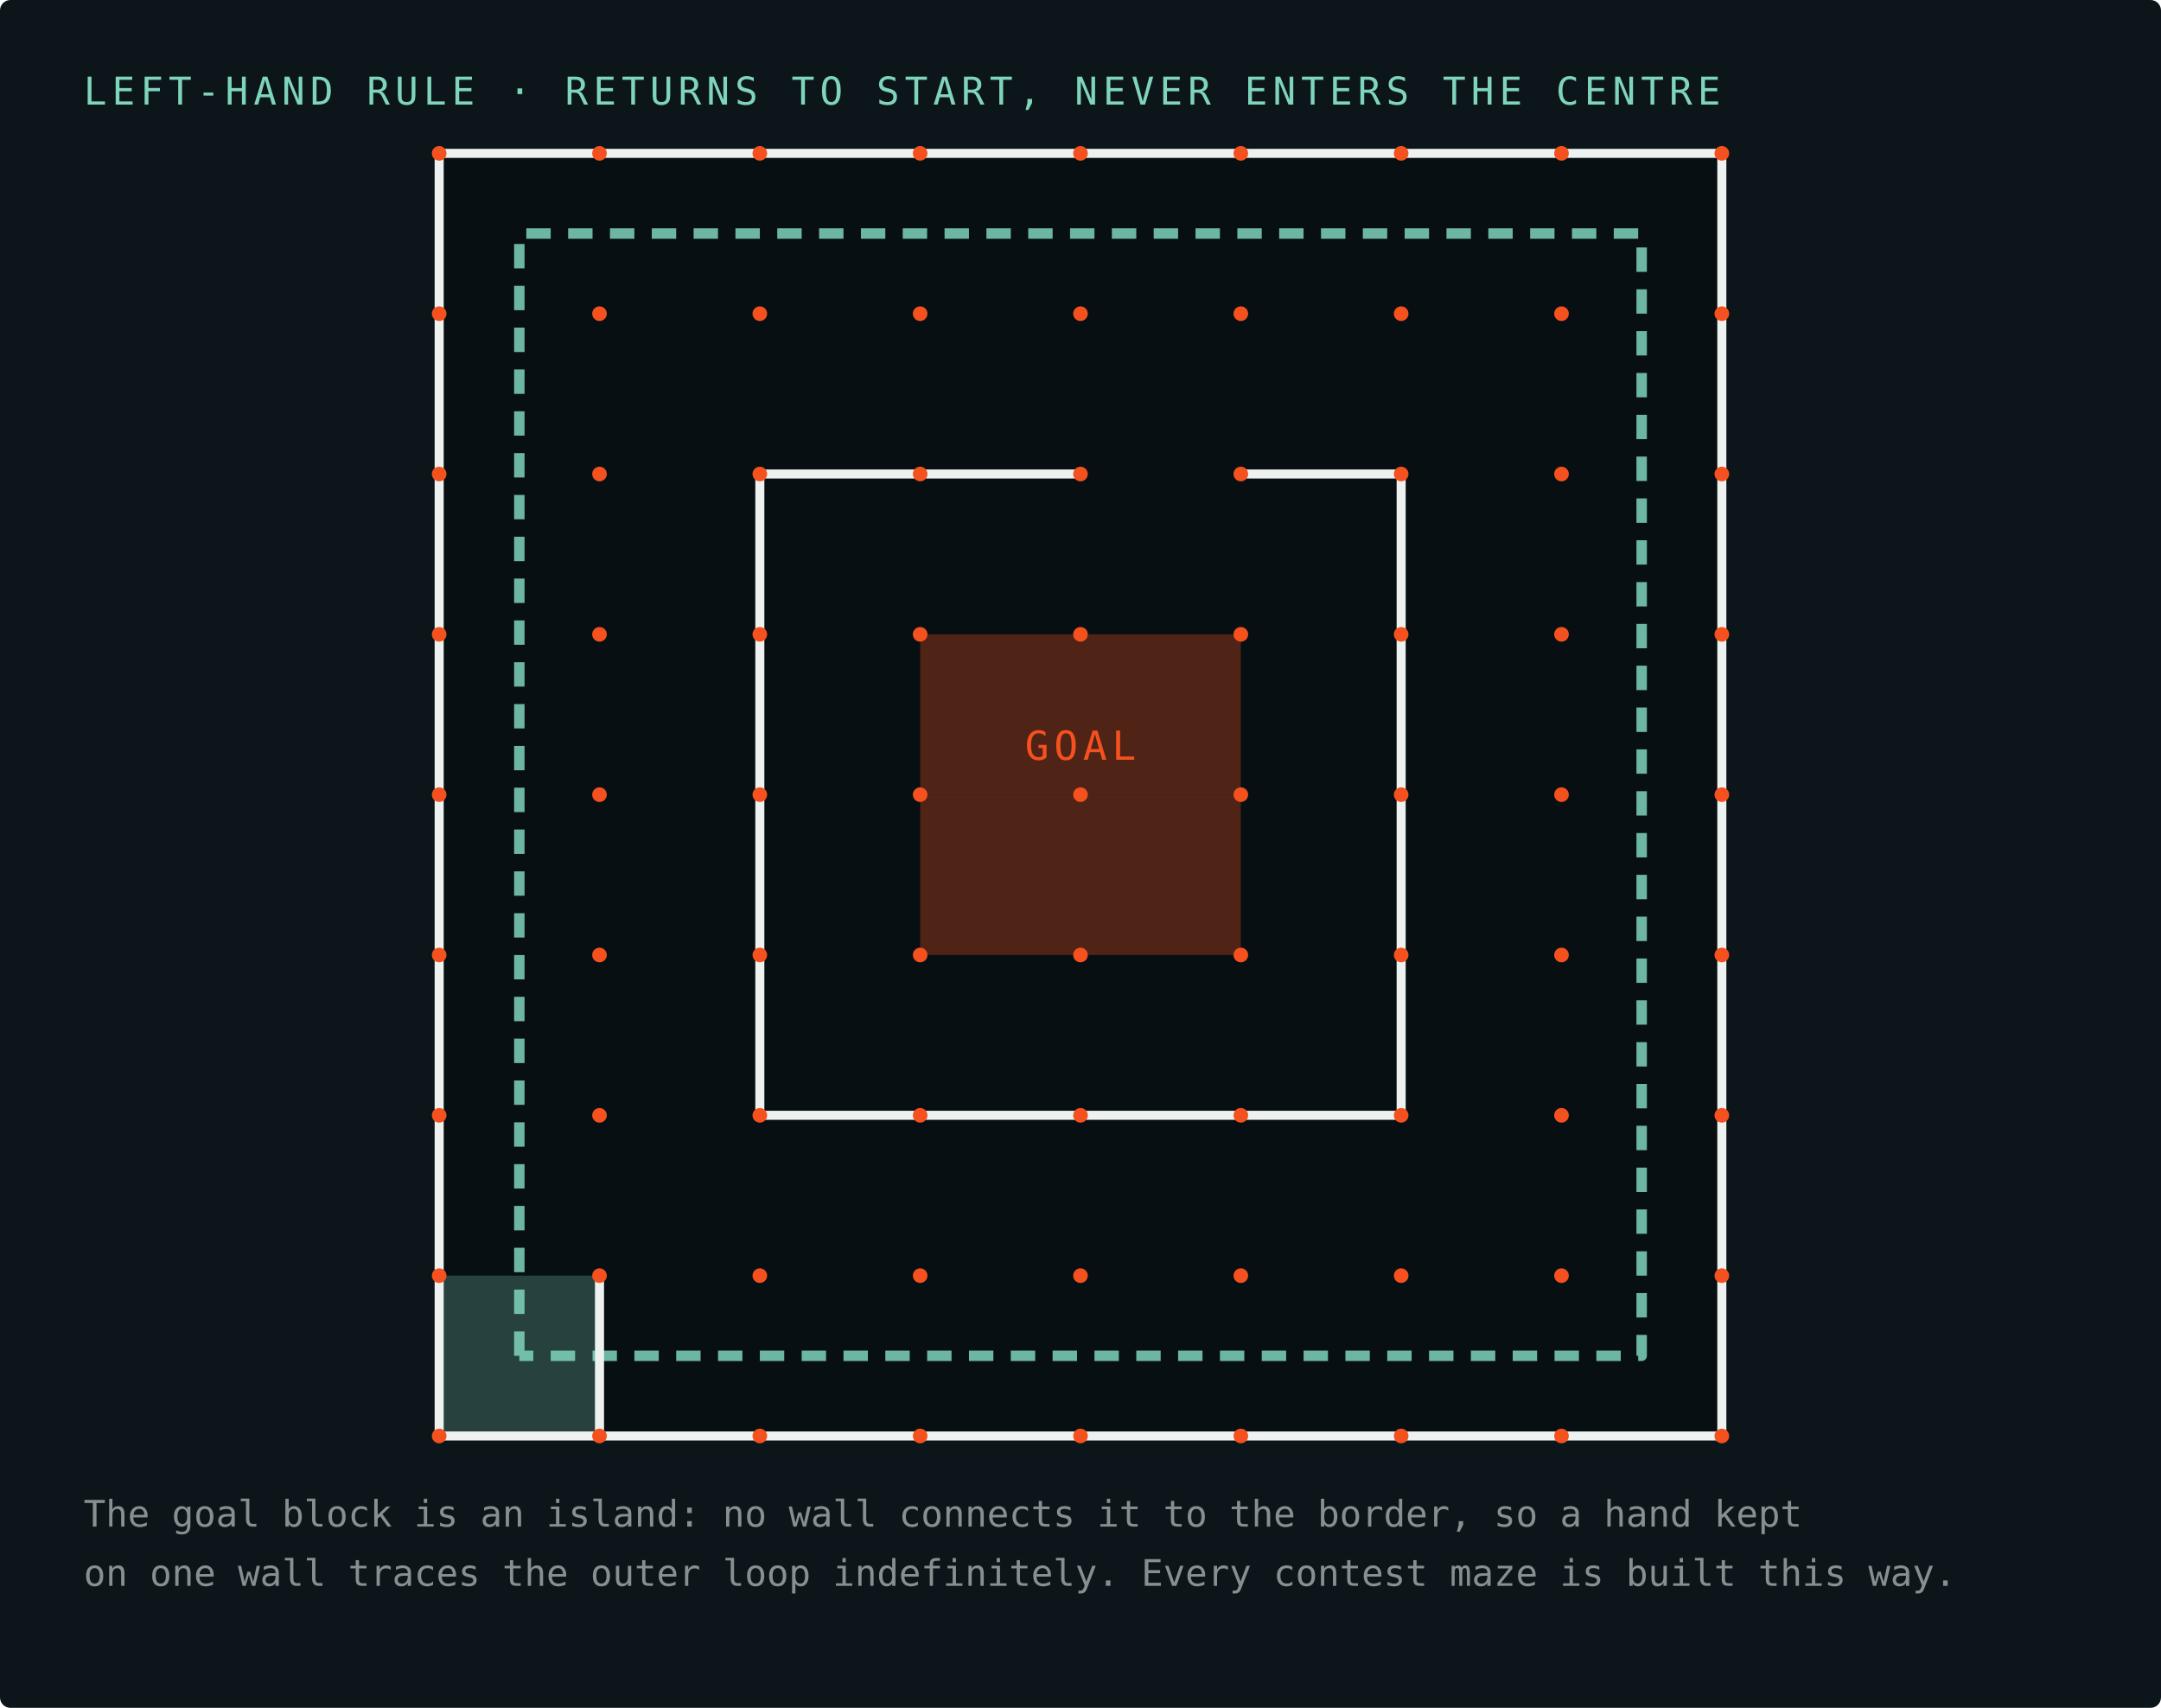
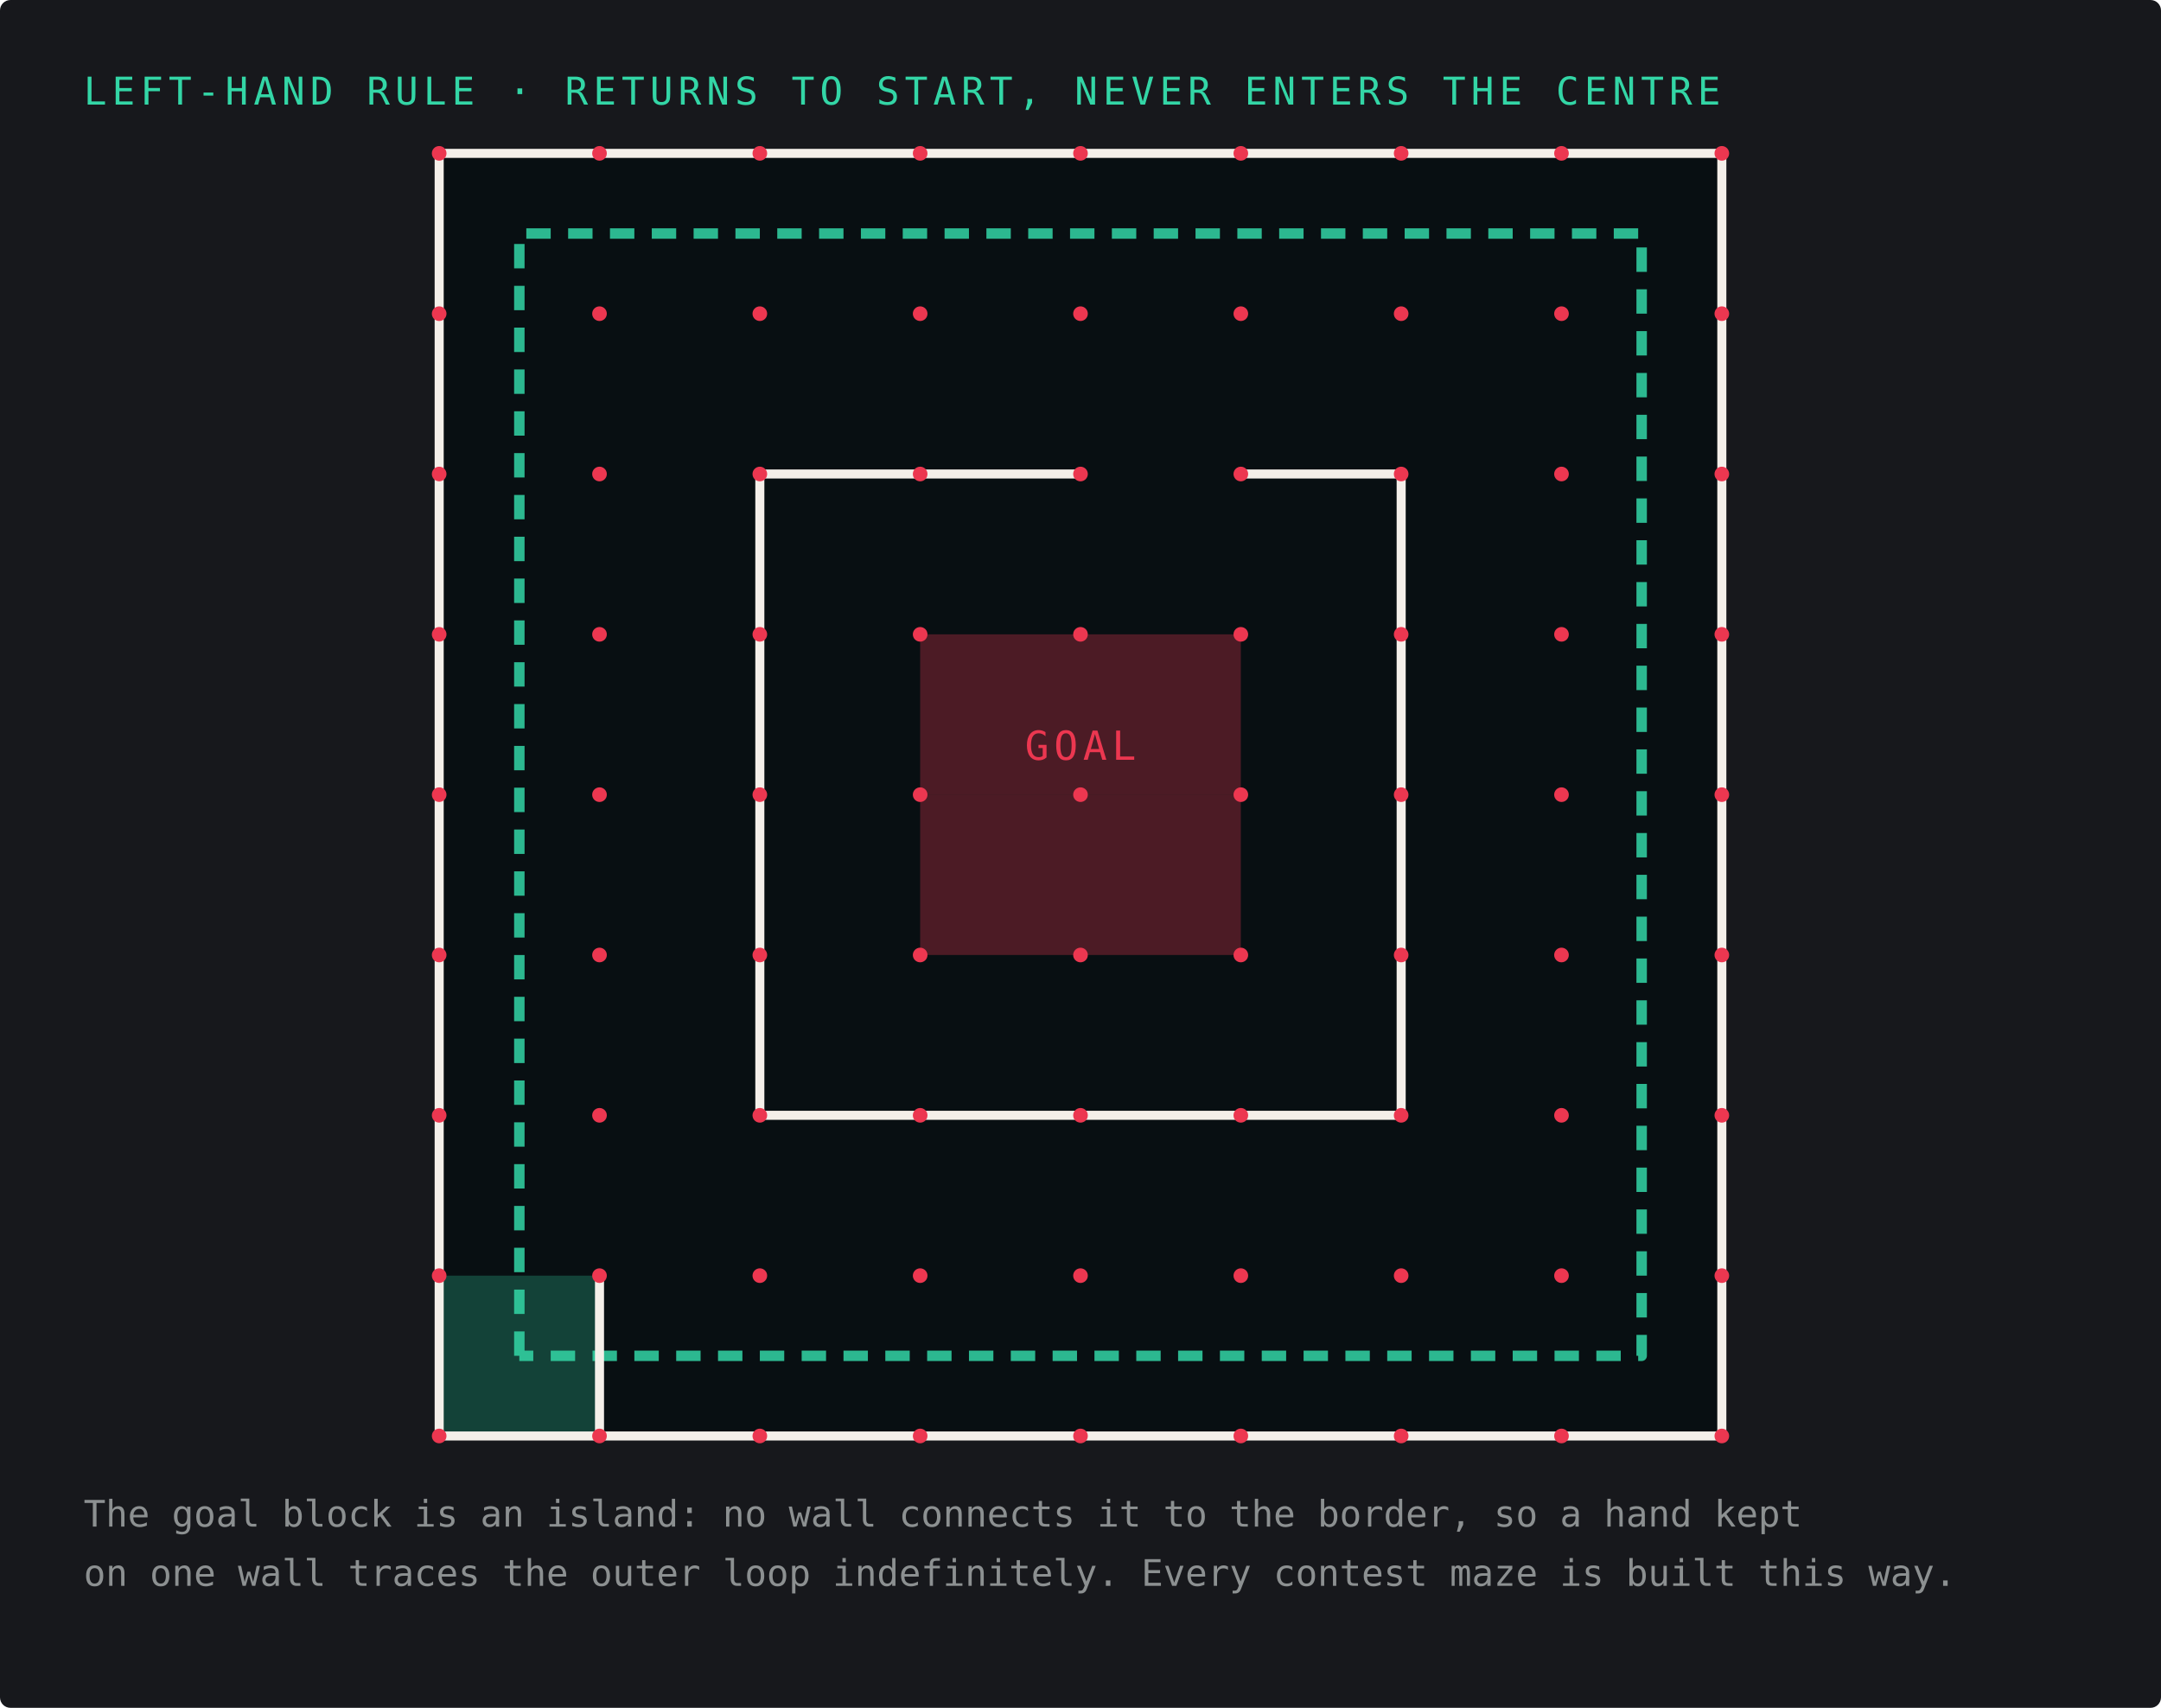
<svg xmlns="http://www.w3.org/2000/svg" viewBox="0 0 620 490" width="620" height="490" role="img" aria-label="A left-hand wall follower loops the border and never reaches the island goal">
-   <rect width="620" height="490" fill="#0C161A" rx="3" />
+   <rect width="620" height="490" fill="#17181C" rx="3" />
  <rect x="126" y="44" width="368" height="368" fill="#080F12" />
-   <rect x="264.0" y="228.0" width="46" height="46" fill="#F4511E" opacity="0.3" />
-   <rect x="310.0" y="228.0" width="46" height="46" fill="#F4511E" opacity="0.3" />
-   <rect x="264.0" y="182.0" width="46" height="46" fill="#F4511E" opacity="0.3" />
-   <rect x="310.0" y="182.0" width="46" height="46" fill="#F4511E" opacity="0.3" />
-   <rect x="126.0" y="366.0" width="46" height="46" fill="#7FD4BC" opacity="0.26" />
-   <polyline points="149,389 149,343 149,297 149,251 149,205 149,159 149,113 149,67 195,67 241,67 287,67 333,67 379,67 425,67 471,67 471,113 471,159 471,205 471,251 471,297 471,343 471,389 425,389 379,389 333,389 287,389 241,389 195,389 149,389" fill="none" stroke="#7FD4BC" stroke-width="3" stroke-dasharray="7 5" stroke-linejoin="round" opacity=".85" />
-   <line x1="126.0" y1="44.0" x2="126.0" y2="90.0" stroke="#EDF2F0" stroke-width="2.6" stroke-linecap="round" />
-   <line x1="126.0" y1="44.0" x2="172.0" y2="44.0" stroke="#EDF2F0" stroke-width="2.6" stroke-linecap="round" />
-   <line x1="126.0" y1="90.0" x2="126.0" y2="136.0" stroke="#EDF2F0" stroke-width="2.6" stroke-linecap="round" />
-   <line x1="126.0" y1="136.0" x2="126.0" y2="182.0" stroke="#EDF2F0" stroke-width="2.6" stroke-linecap="round" />
-   <line x1="126.0" y1="182.0" x2="126.0" y2="228.0" stroke="#EDF2F0" stroke-width="2.6" stroke-linecap="round" />
-   <line x1="126.0" y1="228.0" x2="126.0" y2="274.0" stroke="#EDF2F0" stroke-width="2.6" stroke-linecap="round" />
-   <line x1="126.0" y1="274.0" x2="126.0" y2="320.0" stroke="#EDF2F0" stroke-width="2.6" stroke-linecap="round" />
-   <line x1="126.0" y1="320.0" x2="126.0" y2="366.0" stroke="#EDF2F0" stroke-width="2.6" stroke-linecap="round" />
-   <line x1="126.0" y1="366.0" x2="126.0" y2="412.0" stroke="#EDF2F0" stroke-width="2.6" stroke-linecap="round" />
-   <line x1="126.0" y1="412.0" x2="172.0" y2="412.0" stroke="#EDF2F0" stroke-width="2.6" stroke-linecap="round" />
-   <line x1="172.0" y1="44.0" x2="218.0" y2="44.0" stroke="#EDF2F0" stroke-width="2.6" stroke-linecap="round" />
-   <line x1="172.0" y1="366.0" x2="172.0" y2="412.0" stroke="#EDF2F0" stroke-width="2.6" stroke-linecap="round" />
-   <line x1="172.0" y1="412.0" x2="218.0" y2="412.0" stroke="#EDF2F0" stroke-width="2.6" stroke-linecap="round" />
-   <line x1="218.0" y1="44.0" x2="264.0" y2="44.0" stroke="#EDF2F0" stroke-width="2.6" stroke-linecap="round" />
-   <line x1="218.0" y1="136.0" x2="218.0" y2="182.0" stroke="#EDF2F0" stroke-width="2.6" stroke-linecap="round" />
-   <line x1="218.0" y1="136.0" x2="264.0" y2="136.0" stroke="#EDF2F0" stroke-width="2.6" stroke-linecap="round" />
-   <line x1="218.0" y1="182.0" x2="218.0" y2="228.0" stroke="#EDF2F0" stroke-width="2.6" stroke-linecap="round" />
-   <line x1="218.0" y1="228.0" x2="218.0" y2="274.0" stroke="#EDF2F0" stroke-width="2.6" stroke-linecap="round" />
-   <line x1="218.0" y1="274.0" x2="218.0" y2="320.0" stroke="#EDF2F0" stroke-width="2.6" stroke-linecap="round" />
-   <line x1="218.0" y1="320.0" x2="264.0" y2="320.0" stroke="#EDF2F0" stroke-width="2.6" stroke-linecap="round" />
-   <line x1="218.0" y1="412.0" x2="264.0" y2="412.0" stroke="#EDF2F0" stroke-width="2.6" stroke-linecap="round" />
-   <line x1="264.0" y1="44.0" x2="310.0" y2="44.0" stroke="#EDF2F0" stroke-width="2.6" stroke-linecap="round" />
-   <line x1="264.0" y1="136.0" x2="310.0" y2="136.0" stroke="#EDF2F0" stroke-width="2.6" stroke-linecap="round" />
-   <line x1="264.0" y1="320.0" x2="310.0" y2="320.0" stroke="#EDF2F0" stroke-width="2.6" stroke-linecap="round" />
-   <line x1="264.0" y1="412.0" x2="310.0" y2="412.0" stroke="#EDF2F0" stroke-width="2.6" stroke-linecap="round" />
-   <line x1="310.0" y1="44.0" x2="356.0" y2="44.0" stroke="#EDF2F0" stroke-width="2.6" stroke-linecap="round" />
-   <line x1="310.0" y1="320.0" x2="356.0" y2="320.0" stroke="#EDF2F0" stroke-width="2.6" stroke-linecap="round" />
-   <line x1="310.0" y1="412.0" x2="356.0" y2="412.0" stroke="#EDF2F0" stroke-width="2.6" stroke-linecap="round" />
-   <line x1="356.0" y1="44.0" x2="402.0" y2="44.0" stroke="#EDF2F0" stroke-width="2.6" stroke-linecap="round" />
-   <line x1="356.0" y1="136.0" x2="402.0" y2="136.0" stroke="#EDF2F0" stroke-width="2.6" stroke-linecap="round" />
-   <line x1="356.0" y1="320.0" x2="402.0" y2="320.0" stroke="#EDF2F0" stroke-width="2.6" stroke-linecap="round" />
-   <line x1="356.0" y1="412.0" x2="402.0" y2="412.0" stroke="#EDF2F0" stroke-width="2.6" stroke-linecap="round" />
-   <line x1="402.0" y1="44.0" x2="448.0" y2="44.0" stroke="#EDF2F0" stroke-width="2.6" stroke-linecap="round" />
-   <line x1="402.0" y1="136.0" x2="402.0" y2="182.0" stroke="#EDF2F0" stroke-width="2.6" stroke-linecap="round" />
-   <line x1="402.0" y1="182.0" x2="402.0" y2="228.0" stroke="#EDF2F0" stroke-width="2.6" stroke-linecap="round" />
-   <line x1="402.0" y1="228.0" x2="402.0" y2="274.0" stroke="#EDF2F0" stroke-width="2.6" stroke-linecap="round" />
-   <line x1="402.0" y1="274.0" x2="402.0" y2="320.0" stroke="#EDF2F0" stroke-width="2.6" stroke-linecap="round" />
-   <line x1="402.0" y1="412.0" x2="448.0" y2="412.0" stroke="#EDF2F0" stroke-width="2.6" stroke-linecap="round" />
-   <line x1="448.0" y1="44.0" x2="494.0" y2="44.0" stroke="#EDF2F0" stroke-width="2.6" stroke-linecap="round" />
-   <line x1="448.0" y1="412.0" x2="494.0" y2="412.0" stroke="#EDF2F0" stroke-width="2.6" stroke-linecap="round" />
-   <line x1="494.0" y1="44.0" x2="494.0" y2="90.0" stroke="#EDF2F0" stroke-width="2.6" stroke-linecap="round" />
-   <line x1="494.0" y1="90.0" x2="494.0" y2="136.0" stroke="#EDF2F0" stroke-width="2.6" stroke-linecap="round" />
-   <line x1="494.0" y1="136.0" x2="494.0" y2="182.0" stroke="#EDF2F0" stroke-width="2.6" stroke-linecap="round" />
-   <line x1="494.0" y1="182.0" x2="494.0" y2="228.0" stroke="#EDF2F0" stroke-width="2.6" stroke-linecap="round" />
-   <line x1="494.0" y1="228.0" x2="494.0" y2="274.0" stroke="#EDF2F0" stroke-width="2.6" stroke-linecap="round" />
-   <line x1="494.0" y1="274.0" x2="494.0" y2="320.0" stroke="#EDF2F0" stroke-width="2.6" stroke-linecap="round" />
-   <line x1="494.0" y1="320.0" x2="494.0" y2="366.0" stroke="#EDF2F0" stroke-width="2.6" stroke-linecap="round" />
-   <line x1="494.0" y1="366.0" x2="494.0" y2="412.0" stroke="#EDF2F0" stroke-width="2.6" stroke-linecap="round" />
-   <circle cx="126.0" cy="44.0" r="2.1" fill="#F4511E" />
-   <circle cx="126.0" cy="90.0" r="2.1" fill="#F4511E" />
-   <circle cx="126.0" cy="136.0" r="2.1" fill="#F4511E" />
-   <circle cx="126.0" cy="182.0" r="2.1" fill="#F4511E" />
-   <circle cx="126.0" cy="228.0" r="2.1" fill="#F4511E" />
-   <circle cx="126.0" cy="274.0" r="2.1" fill="#F4511E" />
-   <circle cx="126.0" cy="320.0" r="2.1" fill="#F4511E" />
-   <circle cx="126.0" cy="366.0" r="2.1" fill="#F4511E" />
-   <circle cx="126.0" cy="412.0" r="2.1" fill="#F4511E" />
-   <circle cx="172.0" cy="44.0" r="2.1" fill="#F4511E" />
-   <circle cx="172.0" cy="90.0" r="2.1" fill="#F4511E" />
-   <circle cx="172.0" cy="136.0" r="2.1" fill="#F4511E" />
-   <circle cx="172.0" cy="182.0" r="2.1" fill="#F4511E" />
-   <circle cx="172.0" cy="228.0" r="2.1" fill="#F4511E" />
-   <circle cx="172.0" cy="274.0" r="2.1" fill="#F4511E" />
-   <circle cx="172.0" cy="320.0" r="2.1" fill="#F4511E" />
-   <circle cx="172.0" cy="366.0" r="2.1" fill="#F4511E" />
-   <circle cx="172.0" cy="412.0" r="2.1" fill="#F4511E" />
-   <circle cx="218.0" cy="44.0" r="2.1" fill="#F4511E" />
-   <circle cx="218.0" cy="90.0" r="2.1" fill="#F4511E" />
-   <circle cx="218.0" cy="136.0" r="2.1" fill="#F4511E" />
-   <circle cx="218.0" cy="182.0" r="2.1" fill="#F4511E" />
-   <circle cx="218.0" cy="228.0" r="2.1" fill="#F4511E" />
-   <circle cx="218.0" cy="274.0" r="2.1" fill="#F4511E" />
-   <circle cx="218.0" cy="320.0" r="2.1" fill="#F4511E" />
-   <circle cx="218.0" cy="366.0" r="2.1" fill="#F4511E" />
-   <circle cx="218.0" cy="412.0" r="2.1" fill="#F4511E" />
-   <circle cx="264.0" cy="44.0" r="2.1" fill="#F4511E" />
-   <circle cx="264.0" cy="90.0" r="2.1" fill="#F4511E" />
-   <circle cx="264.0" cy="136.0" r="2.1" fill="#F4511E" />
-   <circle cx="264.0" cy="182.0" r="2.1" fill="#F4511E" />
-   <circle cx="264.0" cy="228.0" r="2.1" fill="#F4511E" />
-   <circle cx="264.0" cy="274.0" r="2.1" fill="#F4511E" />
-   <circle cx="264.0" cy="320.0" r="2.1" fill="#F4511E" />
-   <circle cx="264.0" cy="366.0" r="2.1" fill="#F4511E" />
-   <circle cx="264.0" cy="412.0" r="2.1" fill="#F4511E" />
-   <circle cx="310.0" cy="44.0" r="2.1" fill="#F4511E" />
-   <circle cx="310.0" cy="90.0" r="2.1" fill="#F4511E" />
-   <circle cx="310.0" cy="136.0" r="2.1" fill="#F4511E" />
-   <circle cx="310.0" cy="182.0" r="2.1" fill="#F4511E" />
-   <circle cx="310.0" cy="228.0" r="2.1" fill="#F4511E" />
-   <circle cx="310.0" cy="274.0" r="2.1" fill="#F4511E" />
-   <circle cx="310.0" cy="320.0" r="2.1" fill="#F4511E" />
-   <circle cx="310.0" cy="366.0" r="2.1" fill="#F4511E" />
-   <circle cx="310.0" cy="412.0" r="2.1" fill="#F4511E" />
-   <circle cx="356.0" cy="44.0" r="2.1" fill="#F4511E" />
-   <circle cx="356.0" cy="90.0" r="2.1" fill="#F4511E" />
-   <circle cx="356.0" cy="136.0" r="2.1" fill="#F4511E" />
-   <circle cx="356.0" cy="182.0" r="2.1" fill="#F4511E" />
-   <circle cx="356.0" cy="228.0" r="2.1" fill="#F4511E" />
-   <circle cx="356.0" cy="274.0" r="2.1" fill="#F4511E" />
-   <circle cx="356.0" cy="320.0" r="2.1" fill="#F4511E" />
-   <circle cx="356.0" cy="366.0" r="2.1" fill="#F4511E" />
-   <circle cx="356.0" cy="412.0" r="2.1" fill="#F4511E" />
-   <circle cx="402.0" cy="44.0" r="2.1" fill="#F4511E" />
-   <circle cx="402.0" cy="90.0" r="2.1" fill="#F4511E" />
-   <circle cx="402.0" cy="136.0" r="2.1" fill="#F4511E" />
-   <circle cx="402.0" cy="182.0" r="2.1" fill="#F4511E" />
-   <circle cx="402.0" cy="228.0" r="2.1" fill="#F4511E" />
-   <circle cx="402.0" cy="274.0" r="2.1" fill="#F4511E" />
-   <circle cx="402.0" cy="320.0" r="2.1" fill="#F4511E" />
-   <circle cx="402.0" cy="366.0" r="2.1" fill="#F4511E" />
-   <circle cx="402.0" cy="412.0" r="2.1" fill="#F4511E" />
-   <circle cx="448.0" cy="44.0" r="2.1" fill="#F4511E" />
-   <circle cx="448.0" cy="90.0" r="2.1" fill="#F4511E" />
-   <circle cx="448.0" cy="136.0" r="2.1" fill="#F4511E" />
-   <circle cx="448.0" cy="182.0" r="2.1" fill="#F4511E" />
-   <circle cx="448.0" cy="228.0" r="2.1" fill="#F4511E" />
-   <circle cx="448.0" cy="274.0" r="2.1" fill="#F4511E" />
-   <circle cx="448.0" cy="320.0" r="2.1" fill="#F4511E" />
-   <circle cx="448.0" cy="366.0" r="2.1" fill="#F4511E" />
-   <circle cx="448.0" cy="412.0" r="2.1" fill="#F4511E" />
-   <circle cx="494.0" cy="44.0" r="2.1" fill="#F4511E" />
-   <circle cx="494.0" cy="90.0" r="2.1" fill="#F4511E" />
-   <circle cx="494.0" cy="136.0" r="2.1" fill="#F4511E" />
-   <circle cx="494.0" cy="182.0" r="2.1" fill="#F4511E" />
-   <circle cx="494.0" cy="228.0" r="2.1" fill="#F4511E" />
-   <circle cx="494.0" cy="274.0" r="2.1" fill="#F4511E" />
-   <circle cx="494.0" cy="320.0" r="2.1" fill="#F4511E" />
-   <circle cx="494.0" cy="366.0" r="2.1" fill="#F4511E" />
-   <circle cx="494.0" cy="412.0" r="2.1" fill="#F4511E" />
-   <text x="310.0" y="218.0" fill="#F4511E" font-family="JetBrains Mono, Cascadia Code, Consolas, monospace" font-size="11.5" text-anchor="middle" letter-spacing="1.4">GOAL</text>
-   <text x="24" y="30" fill="#7FD4BC" font-family="JetBrains Mono, Cascadia Code, Consolas, monospace" font-size="11" letter-spacing="1.5">LEFT-HAND RULE · RETURNS TO START, NEVER ENTERS THE CENTRE</text>
+   <rect x="264.0" y="228.0" width="46" height="46" fill="#EC3750" opacity="0.3" />
+   <rect x="310.0" y="228.0" width="46" height="46" fill="#EC3750" opacity="0.3" />
+   <rect x="264.0" y="182.0" width="46" height="46" fill="#EC3750" opacity="0.3" />
+   <rect x="310.0" y="182.0" width="46" height="46" fill="#EC3750" opacity="0.3" />
+   <rect x="126.0" y="366.0" width="46" height="46" fill="#33D6A6" opacity="0.26" />
+   <polyline points="149,389 149,343 149,297 149,251 149,205 149,159 149,113 149,67 195,67 241,67 287,67 333,67 379,67 425,67 471,67 471,113 471,159 471,205 471,251 471,297 471,343 471,389 425,389 379,389 333,389 287,389 241,389 195,389 149,389" fill="none" stroke="#33D6A6" stroke-width="3" stroke-dasharray="7 5" stroke-linejoin="round" opacity=".85" />
+   <line x1="126.0" y1="44.0" x2="126.0" y2="90.0" stroke="#F4EFE9" stroke-width="2.6" stroke-linecap="round" />
+   <line x1="126.0" y1="44.0" x2="172.0" y2="44.0" stroke="#F4EFE9" stroke-width="2.6" stroke-linecap="round" />
+   <line x1="126.0" y1="90.0" x2="126.0" y2="136.0" stroke="#F4EFE9" stroke-width="2.6" stroke-linecap="round" />
+   <line x1="126.0" y1="136.0" x2="126.0" y2="182.0" stroke="#F4EFE9" stroke-width="2.6" stroke-linecap="round" />
+   <line x1="126.0" y1="182.0" x2="126.0" y2="228.0" stroke="#F4EFE9" stroke-width="2.6" stroke-linecap="round" />
+   <line x1="126.0" y1="228.0" x2="126.0" y2="274.0" stroke="#F4EFE9" stroke-width="2.6" stroke-linecap="round" />
+   <line x1="126.0" y1="274.0" x2="126.0" y2="320.0" stroke="#F4EFE9" stroke-width="2.6" stroke-linecap="round" />
+   <line x1="126.0" y1="320.0" x2="126.0" y2="366.0" stroke="#F4EFE9" stroke-width="2.6" stroke-linecap="round" />
+   <line x1="126.0" y1="366.0" x2="126.0" y2="412.0" stroke="#F4EFE9" stroke-width="2.6" stroke-linecap="round" />
+   <line x1="126.0" y1="412.0" x2="172.0" y2="412.0" stroke="#F4EFE9" stroke-width="2.6" stroke-linecap="round" />
+   <line x1="172.0" y1="44.0" x2="218.0" y2="44.0" stroke="#F4EFE9" stroke-width="2.6" stroke-linecap="round" />
+   <line x1="172.0" y1="366.0" x2="172.0" y2="412.0" stroke="#F4EFE9" stroke-width="2.6" stroke-linecap="round" />
+   <line x1="172.0" y1="412.0" x2="218.0" y2="412.0" stroke="#F4EFE9" stroke-width="2.6" stroke-linecap="round" />
+   <line x1="218.0" y1="44.0" x2="264.0" y2="44.0" stroke="#F4EFE9" stroke-width="2.6" stroke-linecap="round" />
+   <line x1="218.0" y1="136.0" x2="218.0" y2="182.0" stroke="#F4EFE9" stroke-width="2.6" stroke-linecap="round" />
+   <line x1="218.0" y1="136.0" x2="264.0" y2="136.0" stroke="#F4EFE9" stroke-width="2.6" stroke-linecap="round" />
+   <line x1="218.0" y1="182.0" x2="218.0" y2="228.0" stroke="#F4EFE9" stroke-width="2.6" stroke-linecap="round" />
+   <line x1="218.0" y1="228.0" x2="218.0" y2="274.0" stroke="#F4EFE9" stroke-width="2.6" stroke-linecap="round" />
+   <line x1="218.0" y1="274.0" x2="218.0" y2="320.0" stroke="#F4EFE9" stroke-width="2.6" stroke-linecap="round" />
+   <line x1="218.0" y1="320.0" x2="264.0" y2="320.0" stroke="#F4EFE9" stroke-width="2.6" stroke-linecap="round" />
+   <line x1="218.0" y1="412.0" x2="264.0" y2="412.0" stroke="#F4EFE9" stroke-width="2.6" stroke-linecap="round" />
+   <line x1="264.0" y1="44.0" x2="310.0" y2="44.0" stroke="#F4EFE9" stroke-width="2.6" stroke-linecap="round" />
+   <line x1="264.0" y1="136.0" x2="310.0" y2="136.0" stroke="#F4EFE9" stroke-width="2.6" stroke-linecap="round" />
+   <line x1="264.0" y1="320.0" x2="310.0" y2="320.0" stroke="#F4EFE9" stroke-width="2.6" stroke-linecap="round" />
+   <line x1="264.0" y1="412.0" x2="310.0" y2="412.0" stroke="#F4EFE9" stroke-width="2.6" stroke-linecap="round" />
+   <line x1="310.0" y1="44.0" x2="356.0" y2="44.0" stroke="#F4EFE9" stroke-width="2.6" stroke-linecap="round" />
+   <line x1="310.0" y1="320.0" x2="356.0" y2="320.0" stroke="#F4EFE9" stroke-width="2.6" stroke-linecap="round" />
+   <line x1="310.0" y1="412.0" x2="356.0" y2="412.0" stroke="#F4EFE9" stroke-width="2.6" stroke-linecap="round" />
+   <line x1="356.0" y1="44.0" x2="402.0" y2="44.0" stroke="#F4EFE9" stroke-width="2.6" stroke-linecap="round" />
+   <line x1="356.0" y1="136.0" x2="402.0" y2="136.0" stroke="#F4EFE9" stroke-width="2.6" stroke-linecap="round" />
+   <line x1="356.0" y1="320.0" x2="402.0" y2="320.0" stroke="#F4EFE9" stroke-width="2.6" stroke-linecap="round" />
+   <line x1="356.0" y1="412.0" x2="402.0" y2="412.0" stroke="#F4EFE9" stroke-width="2.6" stroke-linecap="round" />
+   <line x1="402.0" y1="44.0" x2="448.0" y2="44.0" stroke="#F4EFE9" stroke-width="2.6" stroke-linecap="round" />
+   <line x1="402.0" y1="136.0" x2="402.0" y2="182.0" stroke="#F4EFE9" stroke-width="2.6" stroke-linecap="round" />
+   <line x1="402.0" y1="182.0" x2="402.0" y2="228.0" stroke="#F4EFE9" stroke-width="2.6" stroke-linecap="round" />
+   <line x1="402.0" y1="228.0" x2="402.0" y2="274.0" stroke="#F4EFE9" stroke-width="2.6" stroke-linecap="round" />
+   <line x1="402.0" y1="274.0" x2="402.0" y2="320.0" stroke="#F4EFE9" stroke-width="2.6" stroke-linecap="round" />
+   <line x1="402.0" y1="412.0" x2="448.0" y2="412.0" stroke="#F4EFE9" stroke-width="2.6" stroke-linecap="round" />
+   <line x1="448.0" y1="44.0" x2="494.0" y2="44.0" stroke="#F4EFE9" stroke-width="2.6" stroke-linecap="round" />
+   <line x1="448.0" y1="412.0" x2="494.0" y2="412.0" stroke="#F4EFE9" stroke-width="2.6" stroke-linecap="round" />
+   <line x1="494.0" y1="44.0" x2="494.0" y2="90.0" stroke="#F4EFE9" stroke-width="2.6" stroke-linecap="round" />
+   <line x1="494.0" y1="90.0" x2="494.0" y2="136.0" stroke="#F4EFE9" stroke-width="2.6" stroke-linecap="round" />
+   <line x1="494.0" y1="136.0" x2="494.0" y2="182.0" stroke="#F4EFE9" stroke-width="2.6" stroke-linecap="round" />
+   <line x1="494.0" y1="182.0" x2="494.0" y2="228.0" stroke="#F4EFE9" stroke-width="2.6" stroke-linecap="round" />
+   <line x1="494.0" y1="228.0" x2="494.0" y2="274.0" stroke="#F4EFE9" stroke-width="2.6" stroke-linecap="round" />
+   <line x1="494.0" y1="274.0" x2="494.0" y2="320.0" stroke="#F4EFE9" stroke-width="2.6" stroke-linecap="round" />
+   <line x1="494.0" y1="320.0" x2="494.0" y2="366.0" stroke="#F4EFE9" stroke-width="2.6" stroke-linecap="round" />
+   <line x1="494.0" y1="366.0" x2="494.0" y2="412.0" stroke="#F4EFE9" stroke-width="2.6" stroke-linecap="round" />
+   <circle cx="126.0" cy="44.0" r="2.1" fill="#EC3750" />
+   <circle cx="126.0" cy="90.0" r="2.1" fill="#EC3750" />
+   <circle cx="126.0" cy="136.0" r="2.1" fill="#EC3750" />
+   <circle cx="126.0" cy="182.0" r="2.1" fill="#EC3750" />
+   <circle cx="126.0" cy="228.0" r="2.1" fill="#EC3750" />
+   <circle cx="126.0" cy="274.0" r="2.1" fill="#EC3750" />
+   <circle cx="126.0" cy="320.0" r="2.1" fill="#EC3750" />
+   <circle cx="126.0" cy="366.0" r="2.1" fill="#EC3750" />
+   <circle cx="126.0" cy="412.0" r="2.1" fill="#EC3750" />
+   <circle cx="172.0" cy="44.0" r="2.1" fill="#EC3750" />
+   <circle cx="172.0" cy="90.0" r="2.1" fill="#EC3750" />
+   <circle cx="172.0" cy="136.0" r="2.1" fill="#EC3750" />
+   <circle cx="172.0" cy="182.0" r="2.1" fill="#EC3750" />
+   <circle cx="172.0" cy="228.0" r="2.1" fill="#EC3750" />
+   <circle cx="172.0" cy="274.0" r="2.1" fill="#EC3750" />
+   <circle cx="172.0" cy="320.0" r="2.1" fill="#EC3750" />
+   <circle cx="172.0" cy="366.0" r="2.1" fill="#EC3750" />
+   <circle cx="172.0" cy="412.0" r="2.1" fill="#EC3750" />
+   <circle cx="218.0" cy="44.0" r="2.1" fill="#EC3750" />
+   <circle cx="218.0" cy="90.0" r="2.1" fill="#EC3750" />
+   <circle cx="218.0" cy="136.0" r="2.1" fill="#EC3750" />
+   <circle cx="218.0" cy="182.0" r="2.1" fill="#EC3750" />
+   <circle cx="218.0" cy="228.0" r="2.1" fill="#EC3750" />
+   <circle cx="218.0" cy="274.0" r="2.1" fill="#EC3750" />
+   <circle cx="218.0" cy="320.0" r="2.1" fill="#EC3750" />
+   <circle cx="218.0" cy="366.0" r="2.1" fill="#EC3750" />
+   <circle cx="218.0" cy="412.0" r="2.1" fill="#EC3750" />
+   <circle cx="264.0" cy="44.0" r="2.1" fill="#EC3750" />
+   <circle cx="264.0" cy="90.0" r="2.1" fill="#EC3750" />
+   <circle cx="264.0" cy="136.0" r="2.1" fill="#EC3750" />
+   <circle cx="264.0" cy="182.0" r="2.1" fill="#EC3750" />
+   <circle cx="264.0" cy="228.0" r="2.1" fill="#EC3750" />
+   <circle cx="264.0" cy="274.0" r="2.1" fill="#EC3750" />
+   <circle cx="264.0" cy="320.0" r="2.1" fill="#EC3750" />
+   <circle cx="264.0" cy="366.0" r="2.1" fill="#EC3750" />
+   <circle cx="264.0" cy="412.0" r="2.1" fill="#EC3750" />
+   <circle cx="310.0" cy="44.0" r="2.1" fill="#EC3750" />
+   <circle cx="310.0" cy="90.0" r="2.1" fill="#EC3750" />
+   <circle cx="310.0" cy="136.0" r="2.1" fill="#EC3750" />
+   <circle cx="310.0" cy="182.0" r="2.1" fill="#EC3750" />
+   <circle cx="310.0" cy="228.0" r="2.1" fill="#EC3750" />
+   <circle cx="310.0" cy="274.0" r="2.1" fill="#EC3750" />
+   <circle cx="310.0" cy="320.0" r="2.1" fill="#EC3750" />
+   <circle cx="310.0" cy="366.0" r="2.1" fill="#EC3750" />
+   <circle cx="310.0" cy="412.0" r="2.1" fill="#EC3750" />
+   <circle cx="356.0" cy="44.0" r="2.1" fill="#EC3750" />
+   <circle cx="356.0" cy="90.0" r="2.1" fill="#EC3750" />
+   <circle cx="356.0" cy="136.0" r="2.1" fill="#EC3750" />
+   <circle cx="356.0" cy="182.0" r="2.1" fill="#EC3750" />
+   <circle cx="356.0" cy="228.0" r="2.1" fill="#EC3750" />
+   <circle cx="356.0" cy="274.0" r="2.1" fill="#EC3750" />
+   <circle cx="356.0" cy="320.0" r="2.1" fill="#EC3750" />
+   <circle cx="356.0" cy="366.0" r="2.1" fill="#EC3750" />
+   <circle cx="356.0" cy="412.0" r="2.1" fill="#EC3750" />
+   <circle cx="402.0" cy="44.0" r="2.1" fill="#EC3750" />
+   <circle cx="402.0" cy="90.0" r="2.1" fill="#EC3750" />
+   <circle cx="402.0" cy="136.0" r="2.1" fill="#EC3750" />
+   <circle cx="402.0" cy="182.0" r="2.1" fill="#EC3750" />
+   <circle cx="402.0" cy="228.0" r="2.1" fill="#EC3750" />
+   <circle cx="402.0" cy="274.0" r="2.1" fill="#EC3750" />
+   <circle cx="402.0" cy="320.0" r="2.1" fill="#EC3750" />
+   <circle cx="402.0" cy="366.0" r="2.1" fill="#EC3750" />
+   <circle cx="402.0" cy="412.0" r="2.1" fill="#EC3750" />
+   <circle cx="448.0" cy="44.0" r="2.1" fill="#EC3750" />
+   <circle cx="448.0" cy="90.0" r="2.1" fill="#EC3750" />
+   <circle cx="448.0" cy="136.0" r="2.1" fill="#EC3750" />
+   <circle cx="448.0" cy="182.0" r="2.1" fill="#EC3750" />
+   <circle cx="448.0" cy="228.0" r="2.1" fill="#EC3750" />
+   <circle cx="448.0" cy="274.0" r="2.1" fill="#EC3750" />
+   <circle cx="448.0" cy="320.0" r="2.1" fill="#EC3750" />
+   <circle cx="448.0" cy="366.0" r="2.1" fill="#EC3750" />
+   <circle cx="448.0" cy="412.0" r="2.1" fill="#EC3750" />
+   <circle cx="494.0" cy="44.0" r="2.1" fill="#EC3750" />
+   <circle cx="494.0" cy="90.0" r="2.1" fill="#EC3750" />
+   <circle cx="494.0" cy="136.0" r="2.1" fill="#EC3750" />
+   <circle cx="494.0" cy="182.0" r="2.1" fill="#EC3750" />
+   <circle cx="494.0" cy="228.0" r="2.1" fill="#EC3750" />
+   <circle cx="494.0" cy="274.0" r="2.1" fill="#EC3750" />
+   <circle cx="494.0" cy="320.0" r="2.1" fill="#EC3750" />
+   <circle cx="494.0" cy="366.0" r="2.1" fill="#EC3750" />
+   <circle cx="494.0" cy="412.0" r="2.1" fill="#EC3750" />
+   <text x="310.0" y="218.0" fill="#EC3750" font-family="JetBrains Mono, Cascadia Code, Consolas, monospace" font-size="11.5" text-anchor="middle" letter-spacing="1.4">GOAL</text>
+   <text x="24" y="30" fill="#33D6A6" font-family="JetBrains Mono, Cascadia Code, Consolas, monospace" font-size="11" letter-spacing="1.5">LEFT-HAND RULE · RETURNS TO START, NEVER ENTERS THE CENTRE</text>
  <text x="24" y="438" fill="rgba(237,242,240,.55)" font-family="JetBrains Mono, Cascadia Code, Consolas, monospace" font-size="10.5">The goal block is an island: no wall connects it to the border, so a hand kept</text>
  <text x="24" y="455" fill="rgba(237,242,240,.55)" font-family="JetBrains Mono, Cascadia Code, Consolas, monospace" font-size="10.5">on one wall traces the outer loop indefinitely. Every contest maze is built this way.</text>
</svg>
